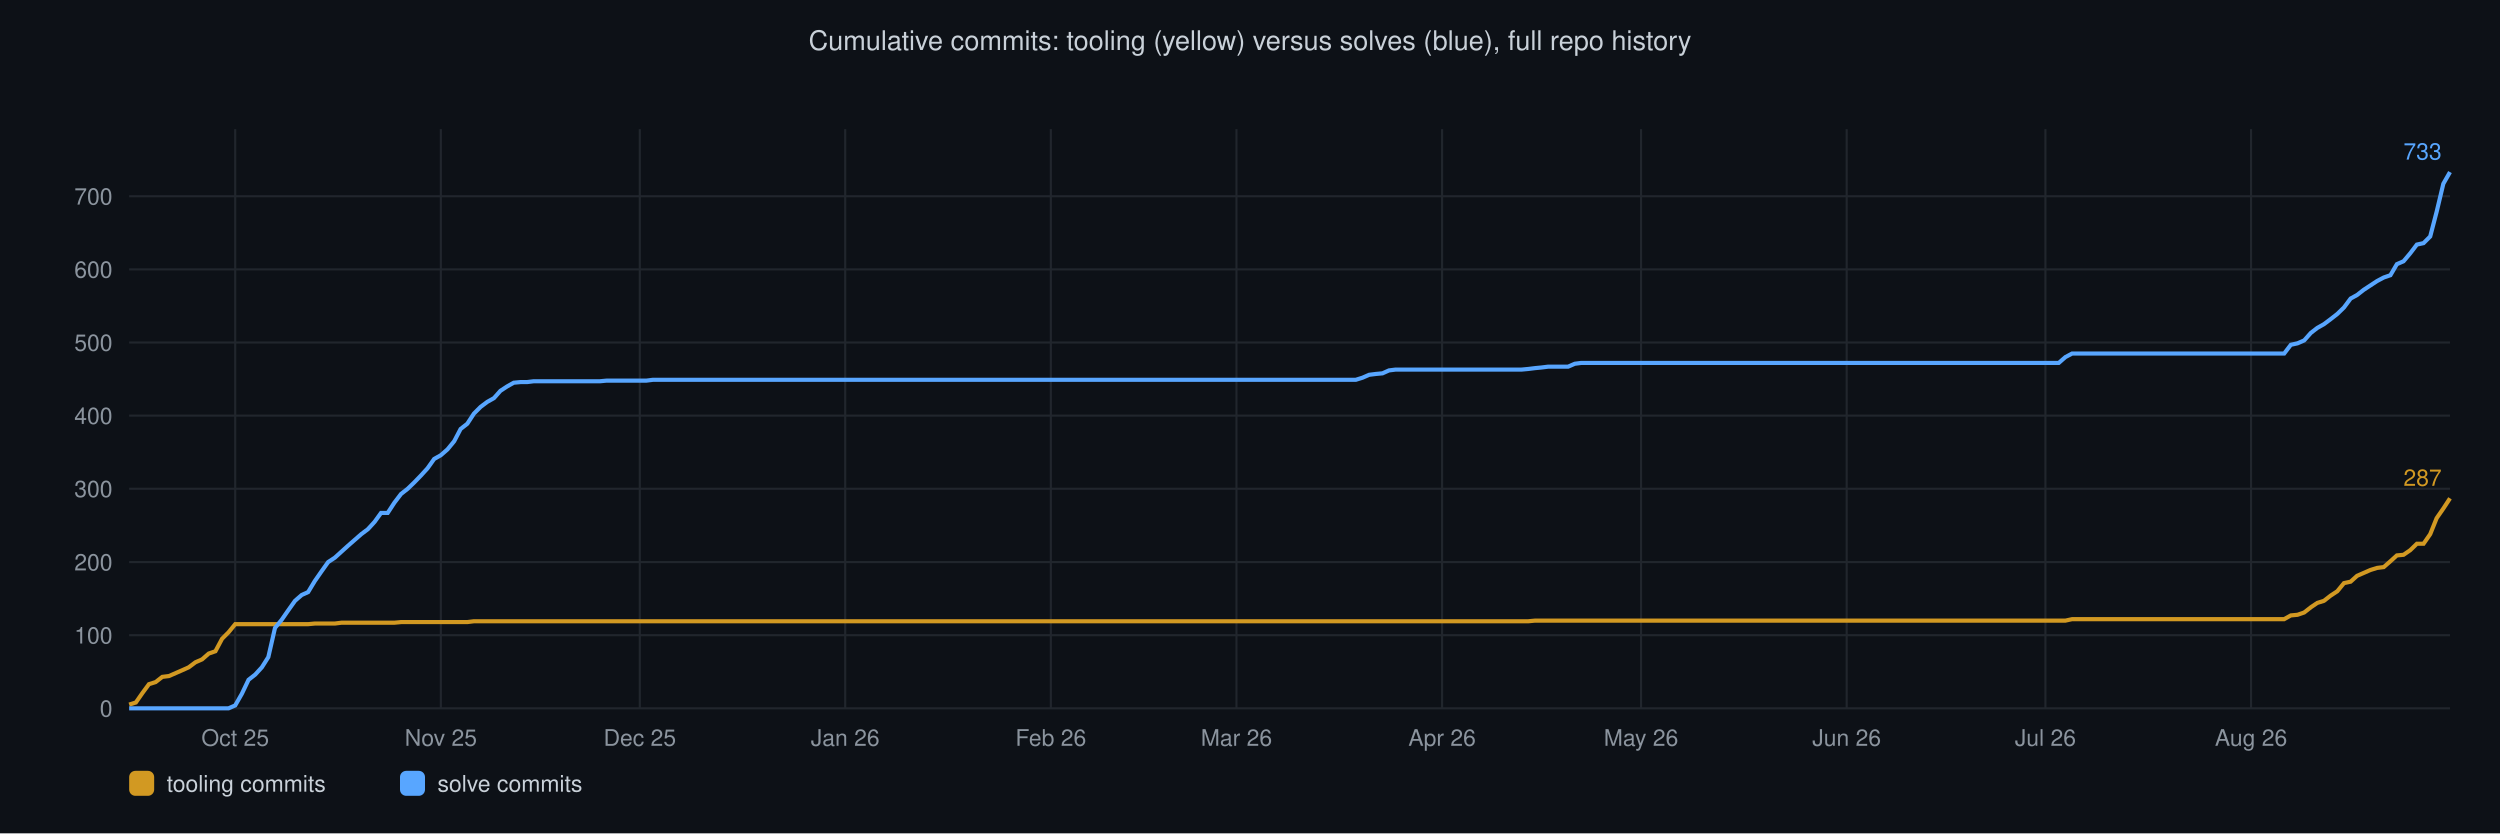
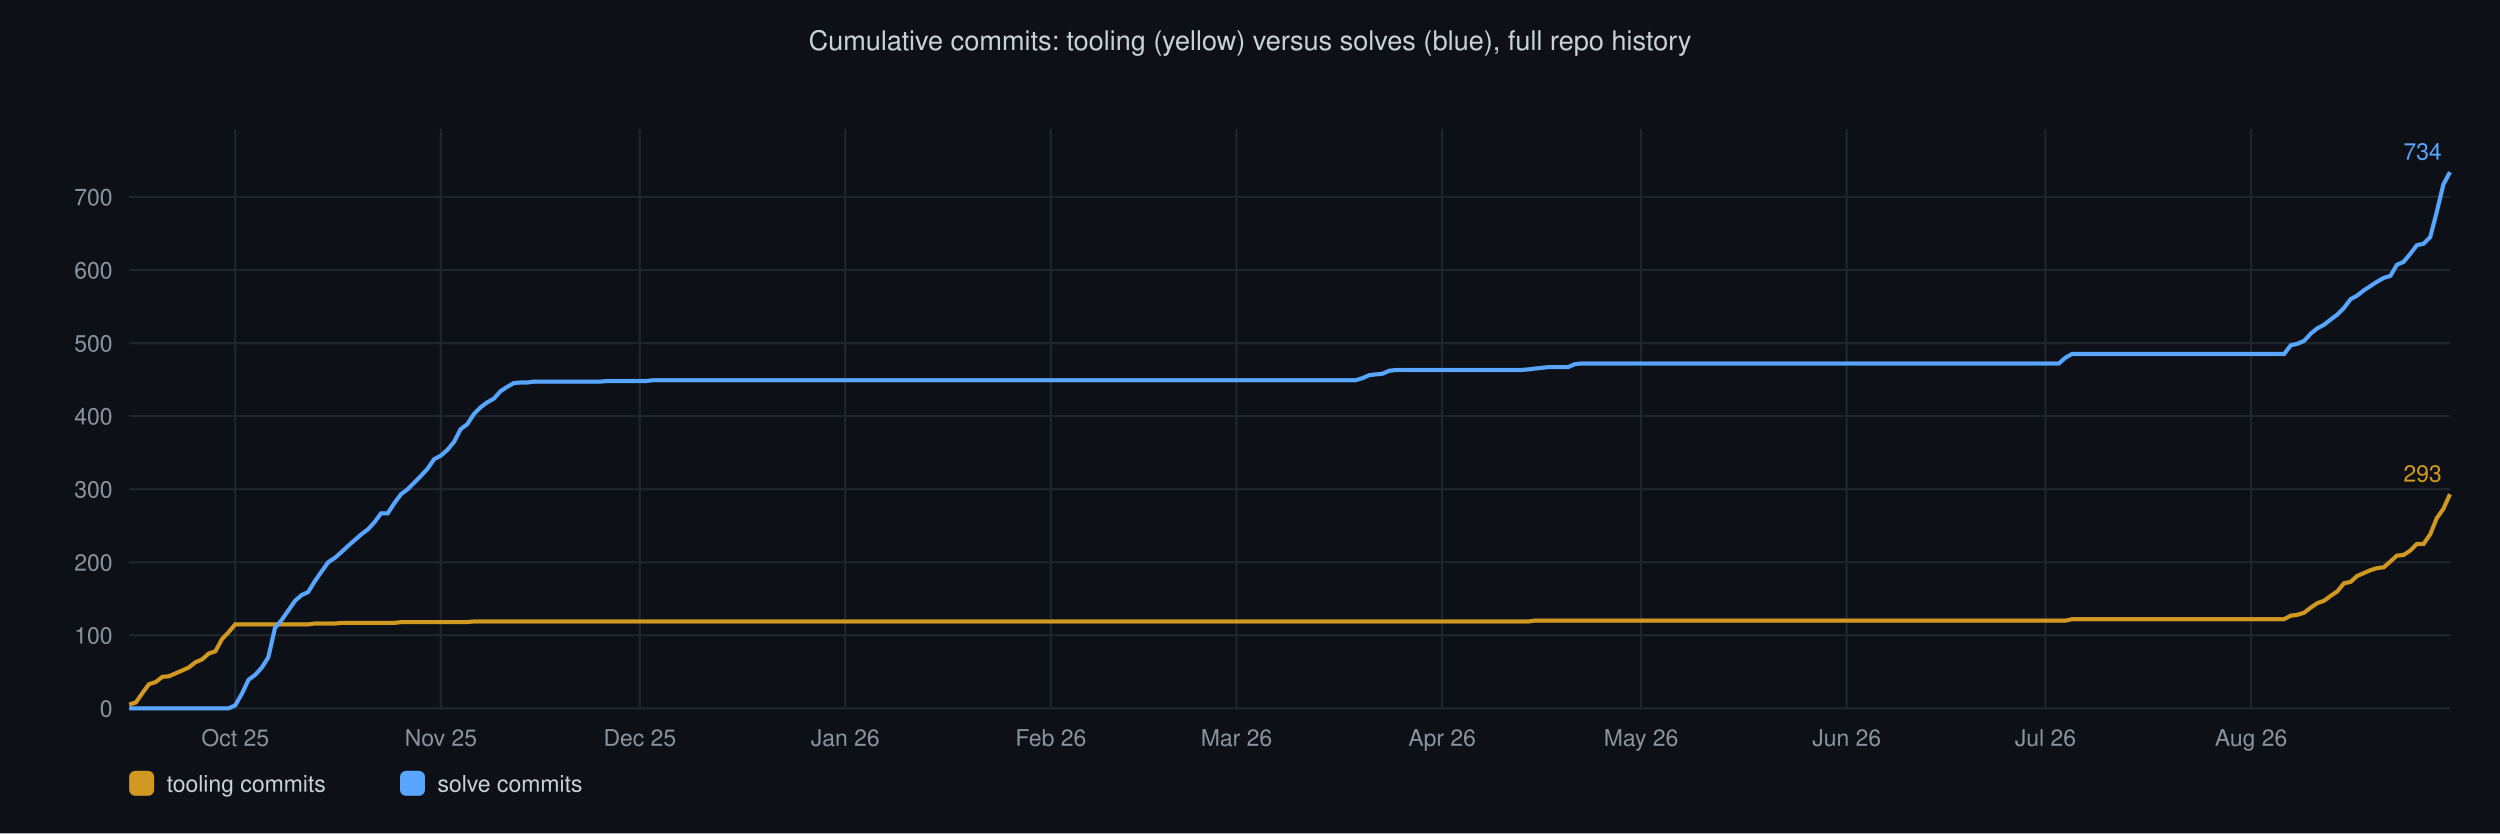
<svg xmlns="http://www.w3.org/2000/svg" viewBox="0 0 1200 400" font-family="Helvetica,sans-serif">
  <rect width="1200" height="400" fill="#0d1117" />
  <text x="600" y="24" text-anchor="middle" font-size="13" fill="#c9d1d9">Cumulative commits: tooling (yellow) versus solves (blue), full repo history</text>
  <line x1="62" y1="340.0" x2="1176" y2="340.0" stroke="#21262d" stroke-width="1" />
  <text x="54" y="344.0" text-anchor="end" font-size="11" fill="#8b949e">0</text>
  <line x1="62" y1="304.9" x2="1176" y2="304.9" stroke="#21262d" stroke-width="1" />
  <text x="54" y="308.9" text-anchor="end" font-size="11" fill="#8b949e">100</text>
-   <line x1="62" y1="269.8" x2="1176" y2="269.8" stroke="#21262d" stroke-width="1" />
-   <text x="54" y="273.8" text-anchor="end" font-size="11" fill="#8b949e">200</text>
-   <line x1="62" y1="234.6" x2="1176" y2="234.6" stroke="#21262d" stroke-width="1" />
-   <text x="54" y="238.6" text-anchor="end" font-size="11" fill="#8b949e">300</text>
-   <line x1="62" y1="199.5" x2="1176" y2="199.5" stroke="#21262d" stroke-width="1" />
-   <text x="54" y="203.5" text-anchor="end" font-size="11" fill="#8b949e">400</text>
-   <line x1="62" y1="164.4" x2="1176" y2="164.4" stroke="#21262d" stroke-width="1" />
-   <text x="54" y="168.4" text-anchor="end" font-size="11" fill="#8b949e">500</text>
-   <line x1="62" y1="129.3" x2="1176" y2="129.3" stroke="#21262d" stroke-width="1" />
-   <text x="54" y="133.3" text-anchor="end" font-size="11" fill="#8b949e">600</text>
-   <line x1="62" y1="94.2" x2="1176" y2="94.2" stroke="#21262d" stroke-width="1" />
-   <text x="54" y="98.2" text-anchor="end" font-size="11" fill="#8b949e">700</text>
+   <line x1="62" y1="269.9" x2="1176" y2="269.9" stroke="#21262d" stroke-width="1" />
+   <text x="54" y="273.9" text-anchor="end" font-size="11" fill="#8b949e">200</text>
+   <line x1="62" y1="234.8" x2="1176" y2="234.8" stroke="#21262d" stroke-width="1" />
+   <text x="54" y="238.8" text-anchor="end" font-size="11" fill="#8b949e">300</text>
+   <line x1="62" y1="199.7" x2="1176" y2="199.7" stroke="#21262d" stroke-width="1" />
+   <text x="54" y="203.7" text-anchor="end" font-size="11" fill="#8b949e">400</text>
+   <line x1="62" y1="164.7" x2="1176" y2="164.7" stroke="#21262d" stroke-width="1" />
+   <text x="54" y="168.7" text-anchor="end" font-size="11" fill="#8b949e">500</text>
+   <line x1="62" y1="129.6" x2="1176" y2="129.6" stroke="#21262d" stroke-width="1" />
+   <text x="54" y="133.6" text-anchor="end" font-size="11" fill="#8b949e">600</text>
+   <line x1="62" y1="94.5" x2="1176" y2="94.5" stroke="#21262d" stroke-width="1" />
+   <text x="54" y="98.5" text-anchor="end" font-size="11" fill="#8b949e">700</text>
  <line x1="112.9" y1="62" x2="112.9" y2="340" stroke="#21262d" stroke-width="1" />
  <text x="112.9" y="358" text-anchor="middle" font-size="11" fill="#8b949e">Oct 25</text>
  <line x1="211.6" y1="62" x2="211.6" y2="340" stroke="#21262d" stroke-width="1" />
  <text x="211.6" y="358" text-anchor="middle" font-size="11" fill="#8b949e">Nov 25</text>
  <line x1="307.1" y1="62" x2="307.1" y2="340" stroke="#21262d" stroke-width="1" />
  <text x="307.1" y="358" text-anchor="middle" font-size="11" fill="#8b949e">Dec 25</text>
  <line x1="405.7" y1="62" x2="405.7" y2="340" stroke="#21262d" stroke-width="1" />
  <text x="405.7" y="358" text-anchor="middle" font-size="11" fill="#8b949e">Jan 26</text>
  <line x1="504.4" y1="62" x2="504.4" y2="340" stroke="#21262d" stroke-width="1" />
  <text x="504.4" y="358" text-anchor="middle" font-size="11" fill="#8b949e">Feb 26</text>
  <line x1="593.5" y1="62" x2="593.5" y2="340" stroke="#21262d" stroke-width="1" />
  <text x="593.5" y="358" text-anchor="middle" font-size="11" fill="#8b949e">Mar 26</text>
  <line x1="692.2" y1="62" x2="692.2" y2="340" stroke="#21262d" stroke-width="1" />
  <text x="692.2" y="358" text-anchor="middle" font-size="11" fill="#8b949e">Apr 26</text>
  <line x1="787.7" y1="62" x2="787.7" y2="340" stroke="#21262d" stroke-width="1" />
  <text x="787.7" y="358" text-anchor="middle" font-size="11" fill="#8b949e">May 26</text>
  <line x1="886.4" y1="62" x2="886.4" y2="340" stroke="#21262d" stroke-width="1" />
  <text x="886.4" y="358" text-anchor="middle" font-size="11" fill="#8b949e">Jun 26</text>
  <line x1="981.8" y1="62" x2="981.8" y2="340" stroke="#21262d" stroke-width="1" />
  <text x="981.8" y="358" text-anchor="middle" font-size="11" fill="#8b949e">Jul 26</text>
  <line x1="1080.5" y1="62" x2="1080.5" y2="340" stroke="#21262d" stroke-width="1" />
  <text x="1080.5" y="358" text-anchor="middle" font-size="11" fill="#8b949e">Aug 26</text>
-   <polyline points="62.0,338.2 65.2,337.2 68.4,332.6 71.5,328.4 74.7,327.4 77.9,324.9 81.1,324.5 84.3,323.1 87.5,321.7 90.6,320.3 93.8,317.9 97.0,316.5 100.2,313.7 103.4,312.6 106.6,306.6 109.7,303.5 112.9,299.6 116.1,299.6 119.3,299.6 122.5,299.6 125.7,299.6 128.8,299.6 132.0,299.6 135.2,299.6 138.4,299.6 141.6,299.6 144.8,299.6 147.9,299.6 151.1,299.3 154.3,299.3 157.5,299.3 160.7,299.3 163.9,298.9 167.0,298.9 170.2,298.9 173.4,298.9 176.6,298.9 179.8,298.9 182.9,298.9 186.1,298.9 189.3,298.9 192.5,298.6 195.7,298.6 198.9,298.6 202.0,298.6 205.2,298.6 208.4,298.6 211.6,298.6 214.8,298.6 218.0,298.6 221.1,298.6 224.3,298.6 227.5,298.2 230.7,298.2 233.9,298.2 237.1,298.2 240.2,298.2 243.4,298.2 246.6,298.2 249.8,298.2 253.0,298.2 256.2,298.2 259.3,298.2 262.5,298.2 265.7,298.2 268.9,298.2 272.1,298.2 275.3,298.2 278.4,298.2 281.6,298.2 284.8,298.2 288.0,298.2 291.2,298.2 294.3,298.2 297.5,298.2 300.7,298.2 303.9,298.2 307.1,298.2 310.3,298.2 313.4,298.2 316.6,298.2 319.8,298.2 323.0,298.2 326.2,298.2 329.4,298.2 332.5,298.2 335.7,298.2 338.9,298.2 342.1,298.2 345.3,298.2 348.5,298.2 351.6,298.2 354.8,298.2 358.0,298.2 361.2,298.2 364.4,298.2 367.6,298.2 370.7,298.2 373.9,298.2 377.1,298.2 380.3,298.2 383.5,298.2 386.7,298.2 389.8,298.2 393.0,298.2 396.2,298.2 399.4,298.2 402.6,298.2 405.7,298.2 408.9,298.2 412.1,298.2 415.3,298.2 418.5,298.2 421.7,298.2 424.8,298.2 428.0,298.2 431.2,298.2 434.4,298.2 437.6,298.2 440.8,298.2 443.9,298.2 447.1,298.2 450.3,298.2 453.5,298.2 456.7,298.2 459.9,298.2 463.0,298.2 466.2,298.2 469.4,298.2 472.6,298.2 475.8,298.2 479.0,298.2 482.1,298.2 485.3,298.2 488.5,298.2 491.7,298.2 494.9,298.2 498.1,298.2 501.2,298.2 504.4,298.2 507.6,298.2 510.8,298.2 514.0,298.2 517.1,298.2 520.3,298.2 523.5,298.2 526.7,298.2 529.9,298.2 533.1,298.2 536.2,298.2 539.4,298.2 542.6,298.2 545.8,298.2 549.0,298.2 552.2,298.2 555.3,298.2 558.5,298.2 561.7,298.2 564.9,298.2 568.1,298.2 571.3,298.2 574.4,298.2 577.6,298.2 580.8,298.2 584.0,298.2 587.2,298.2 590.4,298.2 593.5,298.2 596.7,298.2 599.9,298.2 603.1,298.2 606.3,298.2 609.5,298.2 612.6,298.2 615.8,298.2 619.0,298.2 622.2,298.2 625.4,298.2 628.5,298.2 631.7,298.2 634.9,298.2 638.1,298.2 641.3,298.2 644.5,298.2 647.6,298.2 650.8,298.2 654.0,298.2 657.2,298.2 660.4,298.2 663.6,298.2 666.7,298.2 669.9,298.2 673.1,298.2 676.3,298.2 679.5,298.2 682.7,298.2 685.8,298.2 689.0,298.2 692.2,298.2 695.4,298.2 698.6,298.2 701.8,298.2 704.9,298.2 708.1,298.2 711.3,298.2 714.5,298.2 717.7,298.2 720.9,298.2 724.0,298.2 727.2,298.2 730.4,298.2 733.6,298.2 736.8,297.9 739.9,297.9 743.1,297.9 746.3,297.9 749.5,297.9 752.7,297.9 755.9,297.9 759.0,297.9 762.2,297.9 765.4,297.9 768.6,297.9 771.8,297.9 775.0,297.9 778.1,297.9 781.3,297.9 784.5,297.9 787.7,297.9 790.9,297.9 794.1,297.9 797.2,297.9 800.4,297.9 803.6,297.9 806.8,297.9 810.0,297.9 813.2,297.9 816.3,297.9 819.5,297.9 822.7,297.9 825.9,297.9 829.1,297.9 832.3,297.9 835.4,297.9 838.6,297.9 841.8,297.9 845.0,297.9 848.2,297.9 851.3,297.9 854.5,297.9 857.7,297.9 860.9,297.9 864.1,297.9 867.3,297.9 870.4,297.9 873.6,297.9 876.8,297.9 880.0,297.9 883.2,297.9 886.4,297.9 889.5,297.9 892.7,297.9 895.9,297.9 899.1,297.9 902.3,297.9 905.5,297.9 908.6,297.9 911.8,297.9 915.0,297.9 918.2,297.9 921.4,297.9 924.6,297.9 927.7,297.9 930.9,297.9 934.1,297.9 937.3,297.9 940.5,297.9 943.7,297.9 946.8,297.9 950.0,297.9 953.2,297.9 956.4,297.9 959.6,297.9 962.7,297.9 965.9,297.9 969.1,297.9 972.3,297.9 975.5,297.9 978.7,297.9 981.8,297.9 985.0,297.9 988.2,297.9 991.4,297.9 994.6,297.2 997.8,297.2 1000.9,297.2 1004.1,297.2 1007.3,297.2 1010.5,297.2 1013.7,297.2 1016.9,297.2 1020.0,297.2 1023.2,297.2 1026.4,297.2 1029.6,297.2 1032.8,297.2 1036.0,297.2 1039.1,297.2 1042.3,297.2 1045.5,297.2 1048.7,297.2 1051.9,297.2 1055.1,297.2 1058.2,297.2 1061.4,297.2 1064.6,297.2 1067.8,297.2 1071.0,297.2 1074.1,297.2 1077.3,297.2 1080.5,297.2 1083.7,297.2 1086.9,297.2 1090.1,297.2 1093.2,297.2 1096.4,297.2 1099.6,295.4 1102.8,295.1 1106.0,294.0 1109.2,291.5 1112.3,289.4 1115.5,288.4 1118.7,285.9 1121.9,283.8 1125.1,279.9 1128.3,279.2 1131.4,276.4 1134.6,275.0 1137.8,273.6 1141.0,272.6 1144.2,272.2 1147.4,269.4 1150.5,266.6 1153.7,266.3 1156.9,264.1 1160.1,261.0 1163.3,261.0 1166.5,256.4 1169.6,248.7 1172.8,244.1 1176.0,239.2" fill="none" stroke="#d29922" stroke-width="2" />
-   <text x="1172" y="233.2" text-anchor="end" font-size="11" fill="#d29922">287</text>
-   <polyline points="62.0,340.0 65.2,340.0 68.4,340.0 71.5,340.0 74.7,340.0 77.9,340.0 81.1,340.0 84.3,340.0 87.5,340.0 90.6,340.0 93.8,340.0 97.0,340.0 100.2,340.0 103.4,340.0 106.6,340.0 109.7,340.0 112.9,338.6 116.1,333.0 119.3,326.3 122.5,323.8 125.7,320.3 128.8,315.4 132.0,301.4 135.2,297.5 138.4,292.9 141.6,288.4 144.8,285.6 147.9,284.2 151.1,278.9 154.3,274.3 157.5,269.8 160.7,267.7 163.9,264.8 167.0,262.0 170.2,259.2 173.4,256.4 176.6,254.0 179.8,250.5 182.9,246.2 186.1,246.2 189.3,241.3 192.5,237.1 195.7,234.6 198.9,231.5 202.0,228.3 205.2,224.8 208.4,220.3 211.6,218.5 214.8,215.7 218.0,211.8 221.1,205.9 224.3,203.4 227.5,198.5 230.7,195.3 233.9,192.9 237.1,191.1 240.2,187.6 243.4,185.5 246.6,183.7 249.8,183.4 253.0,183.4 256.2,183.0 259.3,183.0 262.5,183.0 265.7,183.0 268.9,183.0 272.1,183.0 275.3,183.0 278.4,183.0 281.6,183.0 284.8,183.0 288.0,183.0 291.2,182.7 294.3,182.7 297.5,182.7 300.7,182.7 303.9,182.7 307.1,182.7 310.3,182.7 313.4,182.3 316.6,182.3 319.8,182.3 323.0,182.3 326.2,182.3 329.4,182.3 332.5,182.3 335.7,182.3 338.9,182.3 342.1,182.3 345.3,182.3 348.5,182.3 351.6,182.3 354.8,182.3 358.0,182.3 361.2,182.3 364.4,182.3 367.6,182.3 370.7,182.3 373.9,182.3 377.1,182.3 380.3,182.3 383.5,182.3 386.7,182.3 389.8,182.3 393.0,182.3 396.2,182.3 399.4,182.3 402.6,182.3 405.7,182.3 408.9,182.3 412.1,182.3 415.3,182.3 418.5,182.3 421.7,182.3 424.8,182.3 428.0,182.3 431.2,182.3 434.4,182.3 437.6,182.3 440.8,182.3 443.9,182.3 447.1,182.3 450.3,182.3 453.5,182.3 456.7,182.3 459.9,182.3 463.0,182.3 466.2,182.3 469.4,182.3 472.6,182.3 475.8,182.3 479.0,182.3 482.1,182.3 485.3,182.3 488.5,182.3 491.7,182.3 494.9,182.3 498.1,182.3 501.2,182.3 504.4,182.3 507.6,182.3 510.8,182.3 514.0,182.3 517.1,182.3 520.3,182.3 523.5,182.3 526.7,182.3 529.9,182.3 533.1,182.3 536.2,182.3 539.4,182.3 542.6,182.3 545.8,182.3 549.0,182.3 552.2,182.3 555.3,182.3 558.5,182.3 561.7,182.3 564.9,182.3 568.1,182.3 571.3,182.3 574.4,182.3 577.6,182.3 580.8,182.3 584.0,182.3 587.2,182.3 590.4,182.3 593.5,182.3 596.7,182.3 599.9,182.3 603.1,182.3 606.3,182.3 609.5,182.3 612.6,182.3 615.8,182.3 619.0,182.3 622.2,182.3 625.4,182.3 628.5,182.3 631.7,182.3 634.9,182.3 638.1,182.3 641.3,182.3 644.5,182.3 647.6,182.3 650.8,182.3 654.0,181.3 657.2,179.9 660.4,179.5 663.6,179.2 666.7,177.8 669.9,177.4 673.1,177.4 676.3,177.4 679.5,177.4 682.7,177.4 685.8,177.4 689.0,177.4 692.2,177.4 695.4,177.4 698.6,177.4 701.8,177.4 704.9,177.4 708.1,177.4 711.3,177.4 714.5,177.4 717.7,177.4 720.9,177.4 724.0,177.4 727.2,177.4 730.4,177.4 733.6,177.1 736.8,176.7 739.9,176.4 743.1,176.0 746.3,176.0 749.5,176.0 752.7,176.0 755.9,174.6 759.0,174.2 762.2,174.2 765.4,174.2 768.6,174.2 771.8,174.2 775.0,174.2 778.1,174.2 781.3,174.2 784.5,174.2 787.7,174.2 790.9,174.2 794.1,174.2 797.2,174.2 800.4,174.2 803.6,174.2 806.8,174.2 810.0,174.2 813.2,174.2 816.3,174.2 819.5,174.2 822.7,174.2 825.9,174.2 829.1,174.2 832.3,174.2 835.4,174.2 838.6,174.2 841.8,174.2 845.0,174.2 848.2,174.2 851.3,174.2 854.5,174.2 857.7,174.2 860.9,174.2 864.1,174.2 867.3,174.2 870.4,174.2 873.6,174.2 876.8,174.2 880.0,174.2 883.2,174.2 886.4,174.2 889.5,174.2 892.7,174.2 895.9,174.2 899.1,174.2 902.3,174.2 905.5,174.2 908.6,174.2 911.8,174.2 915.0,174.2 918.2,174.2 921.4,174.2 924.6,174.2 927.7,174.2 930.9,174.2 934.1,174.2 937.3,174.2 940.5,174.2 943.7,174.2 946.8,174.2 950.0,174.2 953.2,174.2 956.4,174.2 959.6,174.2 962.7,174.2 965.9,174.2 969.1,174.2 972.3,174.2 975.5,174.2 978.7,174.2 981.8,174.2 985.0,174.2 988.2,174.2 991.4,171.4 994.6,169.7 997.8,169.7 1000.9,169.7 1004.1,169.7 1007.3,169.7 1010.5,169.7 1013.7,169.7 1016.9,169.7 1020.0,169.7 1023.2,169.7 1026.4,169.7 1029.6,169.7 1032.8,169.7 1036.0,169.7 1039.1,169.7 1042.3,169.7 1045.5,169.7 1048.7,169.7 1051.9,169.7 1055.1,169.7 1058.2,169.7 1061.4,169.7 1064.6,169.7 1067.8,169.7 1071.0,169.7 1074.1,169.7 1077.3,169.7 1080.5,169.7 1083.7,169.7 1086.9,169.7 1090.1,169.7 1093.2,169.7 1096.4,169.7 1099.6,165.5 1102.8,164.8 1106.0,163.4 1109.2,159.8 1112.3,157.4 1115.5,155.6 1118.7,153.2 1121.9,150.7 1125.1,147.6 1128.3,143.3 1131.4,141.6 1134.6,139.1 1137.8,137.0 1141.0,134.9 1144.2,133.2 1147.4,132.1 1150.5,126.8 1153.7,125.4 1156.9,121.6 1160.1,117.4 1163.3,116.7 1166.5,113.5 1169.6,101.6 1172.8,88.2 1176.0,82.6" fill="none" stroke="#58a6ff" stroke-width="2" />
-   <text x="1172" y="76.6" text-anchor="end" font-size="11" fill="#58a6ff">733</text>
+   <polyline points="62.0,338.2 65.2,337.2 68.4,332.6 71.5,328.4 74.7,327.4 77.9,324.9 81.1,324.6 84.3,323.2 87.5,321.8 90.6,320.4 93.8,317.9 97.0,316.5 100.2,313.7 103.4,312.6 106.6,306.7 109.7,303.5 112.9,299.7 116.1,299.7 119.3,299.7 122.5,299.7 125.7,299.7 128.8,299.7 132.0,299.7 135.2,299.7 138.4,299.7 141.6,299.7 144.8,299.7 147.9,299.7 151.1,299.3 154.3,299.3 157.5,299.3 160.7,299.3 163.9,299.0 167.0,299.0 170.2,299.0 173.4,299.0 176.6,299.0 179.8,299.0 182.9,299.0 186.1,299.0 189.3,299.0 192.5,298.6 195.7,298.6 198.9,298.6 202.0,298.6 205.2,298.6 208.4,298.6 211.6,298.6 214.8,298.6 218.0,298.6 221.1,298.6 224.3,298.6 227.5,298.3 230.7,298.3 233.9,298.3 237.1,298.3 240.2,298.3 243.4,298.3 246.6,298.3 249.8,298.3 253.0,298.3 256.2,298.3 259.3,298.3 262.5,298.3 265.7,298.3 268.9,298.3 272.1,298.3 275.3,298.3 278.4,298.3 281.6,298.3 284.8,298.3 288.0,298.3 291.2,298.3 294.3,298.3 297.5,298.3 300.7,298.3 303.9,298.3 307.1,298.3 310.3,298.3 313.4,298.3 316.6,298.3 319.8,298.3 323.0,298.3 326.2,298.3 329.4,298.3 332.5,298.3 335.7,298.3 338.9,298.3 342.1,298.3 345.3,298.3 348.5,298.3 351.6,298.3 354.8,298.3 358.0,298.3 361.2,298.3 364.4,298.3 367.6,298.3 370.7,298.3 373.9,298.3 377.1,298.3 380.3,298.3 383.5,298.3 386.7,298.3 389.8,298.3 393.0,298.3 396.2,298.3 399.4,298.3 402.6,298.3 405.7,298.3 408.9,298.3 412.1,298.3 415.3,298.3 418.5,298.3 421.7,298.3 424.8,298.3 428.0,298.3 431.2,298.3 434.4,298.3 437.6,298.3 440.8,298.3 443.9,298.3 447.1,298.3 450.3,298.3 453.5,298.3 456.7,298.3 459.9,298.3 463.0,298.3 466.2,298.3 469.4,298.3 472.6,298.3 475.8,298.3 479.0,298.3 482.1,298.3 485.3,298.3 488.5,298.3 491.7,298.3 494.9,298.3 498.1,298.3 501.2,298.3 504.4,298.3 507.6,298.3 510.8,298.3 514.0,298.3 517.1,298.3 520.3,298.3 523.5,298.3 526.7,298.3 529.9,298.3 533.1,298.3 536.2,298.3 539.4,298.3 542.6,298.3 545.8,298.3 549.0,298.3 552.2,298.3 555.3,298.3 558.5,298.3 561.7,298.3 564.9,298.3 568.1,298.3 571.3,298.3 574.4,298.3 577.6,298.3 580.8,298.3 584.0,298.3 587.2,298.3 590.4,298.3 593.5,298.3 596.7,298.3 599.9,298.3 603.1,298.3 606.3,298.3 609.5,298.3 612.6,298.3 615.8,298.3 619.0,298.3 622.2,298.3 625.4,298.3 628.5,298.3 631.7,298.3 634.9,298.3 638.1,298.3 641.3,298.3 644.5,298.3 647.6,298.3 650.8,298.3 654.0,298.3 657.2,298.3 660.4,298.3 663.6,298.3 666.7,298.3 669.9,298.3 673.1,298.3 676.3,298.3 679.5,298.3 682.7,298.3 685.8,298.3 689.0,298.3 692.2,298.3 695.4,298.3 698.6,298.3 701.8,298.3 704.9,298.3 708.1,298.3 711.3,298.3 714.5,298.3 717.7,298.3 720.9,298.3 724.0,298.3 727.2,298.3 730.4,298.3 733.6,298.3 736.8,297.9 739.9,297.9 743.1,297.9 746.3,297.9 749.5,297.9 752.7,297.9 755.9,297.9 759.0,297.9 762.2,297.9 765.4,297.9 768.6,297.9 771.8,297.9 775.0,297.9 778.1,297.9 781.3,297.9 784.5,297.9 787.7,297.9 790.9,297.9 794.1,297.9 797.2,297.9 800.4,297.9 803.6,297.9 806.8,297.9 810.0,297.9 813.2,297.9 816.3,297.9 819.5,297.9 822.7,297.9 825.9,297.9 829.1,297.9 832.3,297.9 835.4,297.9 838.6,297.9 841.8,297.9 845.0,297.9 848.2,297.9 851.3,297.9 854.5,297.9 857.7,297.9 860.9,297.9 864.1,297.9 867.3,297.9 870.4,297.9 873.6,297.9 876.8,297.9 880.0,297.9 883.2,297.9 886.4,297.9 889.5,297.9 892.7,297.9 895.9,297.9 899.1,297.9 902.3,297.9 905.5,297.9 908.6,297.9 911.8,297.9 915.0,297.9 918.2,297.9 921.4,297.9 924.6,297.9 927.7,297.9 930.9,297.9 934.1,297.9 937.3,297.9 940.5,297.9 943.7,297.9 946.8,297.9 950.0,297.9 953.2,297.9 956.4,297.9 959.6,297.9 962.7,297.9 965.9,297.9 969.1,297.9 972.3,297.9 975.5,297.9 978.7,297.9 981.8,297.9 985.0,297.9 988.2,297.9 991.4,297.9 994.6,297.2 997.8,297.2 1000.9,297.2 1004.1,297.2 1007.3,297.2 1010.5,297.2 1013.7,297.2 1016.9,297.2 1020.0,297.2 1023.2,297.2 1026.4,297.2 1029.6,297.2 1032.8,297.2 1036.0,297.2 1039.1,297.2 1042.3,297.2 1045.5,297.2 1048.7,297.2 1051.9,297.2 1055.1,297.2 1058.2,297.2 1061.4,297.2 1064.6,297.2 1067.8,297.2 1071.0,297.2 1074.1,297.2 1077.3,297.2 1080.5,297.2 1083.7,297.2 1086.9,297.2 1090.1,297.2 1093.2,297.2 1096.4,297.2 1099.6,295.5 1102.8,295.1 1106.0,294.1 1109.2,291.6 1112.3,289.5 1115.5,288.4 1118.7,286.0 1121.9,283.9 1125.1,280.0 1128.3,279.3 1131.4,276.5 1134.6,275.1 1137.8,273.7 1141.0,272.7 1144.2,272.3 1147.4,269.5 1150.5,266.7 1153.7,266.4 1156.9,264.3 1160.1,261.1 1163.3,261.1 1166.5,256.5 1169.6,248.8 1172.8,244.3 1176.0,237.2" fill="none" stroke="#d29922" stroke-width="2" />
+   <text x="1172" y="231.2" text-anchor="end" font-size="11" fill="#d29922">293</text>
+   <polyline points="62.0,340.0 65.2,340.0 68.4,340.0 71.5,340.0 74.7,340.0 77.9,340.0 81.1,340.0 84.3,340.0 87.5,340.0 90.6,340.0 93.8,340.0 97.0,340.0 100.2,340.0 103.4,340.0 106.6,340.0 109.7,340.0 112.9,338.6 116.1,333.0 119.3,326.3 122.5,323.9 125.7,320.4 128.8,315.5 132.0,301.4 135.2,297.6 138.4,293.0 141.6,288.4 144.8,285.6 147.9,284.2 151.1,279.0 154.3,274.4 157.5,269.9 160.7,267.8 163.9,265.0 167.0,262.1 170.2,259.3 173.4,256.5 176.6,254.1 179.8,250.6 182.9,246.4 186.1,246.4 189.3,241.5 192.5,237.2 195.7,234.8 198.9,231.6 202.0,228.5 205.2,225.0 208.4,220.4 211.6,218.7 214.8,215.9 218.0,212.0 221.1,206.0 224.3,203.6 227.5,198.7 230.7,195.5 233.9,193.1 237.1,191.3 240.2,187.8 243.4,185.7 246.6,183.9 249.8,183.6 253.0,183.6 256.2,183.2 259.3,183.2 262.5,183.2 265.7,183.2 268.9,183.2 272.1,183.2 275.3,183.2 278.4,183.2 281.6,183.2 284.8,183.2 288.0,183.2 291.2,182.9 294.3,182.9 297.5,182.9 300.7,182.9 303.9,182.9 307.1,182.9 310.3,182.9 313.4,182.5 316.6,182.5 319.8,182.5 323.0,182.5 326.2,182.5 329.4,182.5 332.5,182.5 335.7,182.5 338.9,182.5 342.1,182.5 345.3,182.5 348.5,182.5 351.6,182.5 354.8,182.5 358.0,182.5 361.2,182.5 364.4,182.5 367.6,182.5 370.7,182.5 373.9,182.5 377.1,182.5 380.3,182.5 383.5,182.5 386.7,182.5 389.8,182.5 393.0,182.5 396.2,182.5 399.4,182.5 402.6,182.5 405.7,182.5 408.9,182.5 412.1,182.5 415.3,182.5 418.5,182.5 421.7,182.5 424.8,182.5 428.0,182.5 431.2,182.5 434.4,182.5 437.6,182.5 440.8,182.5 443.9,182.5 447.1,182.5 450.3,182.5 453.5,182.5 456.7,182.5 459.9,182.5 463.0,182.5 466.2,182.5 469.4,182.5 472.6,182.5 475.8,182.5 479.0,182.5 482.1,182.5 485.3,182.5 488.5,182.5 491.7,182.5 494.9,182.5 498.1,182.5 501.2,182.5 504.4,182.5 507.6,182.5 510.8,182.5 514.0,182.5 517.1,182.5 520.3,182.5 523.5,182.5 526.7,182.5 529.9,182.5 533.1,182.5 536.2,182.5 539.4,182.5 542.6,182.5 545.8,182.5 549.0,182.5 552.2,182.5 555.3,182.5 558.5,182.5 561.7,182.5 564.9,182.5 568.1,182.5 571.3,182.5 574.4,182.5 577.6,182.5 580.8,182.5 584.0,182.5 587.2,182.5 590.4,182.5 593.5,182.5 596.7,182.5 599.9,182.5 603.1,182.5 606.3,182.5 609.5,182.5 612.6,182.5 615.8,182.5 619.0,182.5 622.2,182.5 625.4,182.5 628.5,182.5 631.7,182.5 634.9,182.5 638.1,182.5 641.3,182.5 644.5,182.5 647.6,182.5 650.8,182.5 654.0,181.5 657.2,180.1 660.4,179.7 663.6,179.4 666.7,178.0 669.9,177.6 673.1,177.6 676.3,177.6 679.5,177.6 682.7,177.6 685.8,177.6 689.0,177.6 692.2,177.6 695.4,177.6 698.6,177.6 701.8,177.6 704.9,177.6 708.1,177.6 711.3,177.6 714.5,177.6 717.7,177.6 720.9,177.6 724.0,177.6 727.2,177.6 730.4,177.6 733.6,177.3 736.8,176.9 739.9,176.6 743.1,176.2 746.3,176.2 749.5,176.2 752.7,176.2 755.9,174.8 759.0,174.5 762.2,174.5 765.4,174.5 768.6,174.5 771.8,174.5 775.0,174.5 778.1,174.5 781.3,174.5 784.5,174.5 787.7,174.5 790.9,174.5 794.1,174.5 797.2,174.5 800.4,174.5 803.6,174.5 806.8,174.5 810.0,174.5 813.2,174.5 816.3,174.5 819.5,174.5 822.7,174.5 825.9,174.5 829.1,174.5 832.3,174.5 835.4,174.5 838.6,174.5 841.8,174.5 845.0,174.5 848.2,174.5 851.3,174.5 854.5,174.5 857.7,174.5 860.9,174.5 864.1,174.5 867.3,174.5 870.4,174.5 873.6,174.5 876.8,174.5 880.0,174.5 883.2,174.5 886.4,174.5 889.5,174.5 892.7,174.5 895.9,174.5 899.1,174.5 902.3,174.5 905.5,174.5 908.6,174.5 911.8,174.5 915.0,174.5 918.2,174.5 921.4,174.5 924.6,174.5 927.7,174.5 930.9,174.5 934.1,174.5 937.3,174.5 940.5,174.5 943.7,174.5 946.8,174.5 950.0,174.5 953.2,174.5 956.4,174.5 959.6,174.5 962.7,174.5 965.9,174.5 969.1,174.5 972.3,174.5 975.5,174.5 978.7,174.5 981.8,174.5 985.0,174.5 988.2,174.5 991.4,171.7 994.6,169.9 997.8,169.9 1000.9,169.9 1004.1,169.9 1007.3,169.9 1010.5,169.9 1013.7,169.9 1016.9,169.9 1020.0,169.9 1023.2,169.9 1026.4,169.9 1029.6,169.9 1032.8,169.9 1036.0,169.9 1039.1,169.9 1042.3,169.9 1045.5,169.9 1048.7,169.9 1051.9,169.9 1055.1,169.9 1058.2,169.9 1061.4,169.9 1064.6,169.9 1067.8,169.9 1071.0,169.9 1074.1,169.9 1077.3,169.9 1080.5,169.9 1083.7,169.9 1086.9,169.9 1090.1,169.9 1093.2,169.9 1096.4,169.9 1099.6,165.7 1102.8,165.0 1106.0,163.6 1109.2,160.1 1112.3,157.6 1115.5,155.9 1118.7,153.4 1121.9,151.0 1125.1,147.8 1128.3,143.6 1131.4,141.9 1134.6,139.4 1137.8,137.3 1141.0,135.2 1144.2,133.4 1147.4,132.4 1150.5,127.1 1153.7,125.7 1156.9,121.9 1160.1,117.7 1163.3,117.0 1166.5,113.8 1169.6,101.9 1172.8,88.6 1176.0,82.6" fill="none" stroke="#58a6ff" stroke-width="2" />
+   <text x="1172" y="76.6" text-anchor="end" font-size="11" fill="#58a6ff">734</text>
  <rect x="62" y="370" width="12" height="12" rx="3" fill="#d29922" />
  <text x="80" y="380" font-size="11" fill="#c9d1d9">tooling commits</text>
  <rect x="192" y="370" width="12" height="12" rx="3" fill="#58a6ff" />
  <text x="210" y="380" font-size="11" fill="#c9d1d9">solve commits</text>
</svg>
